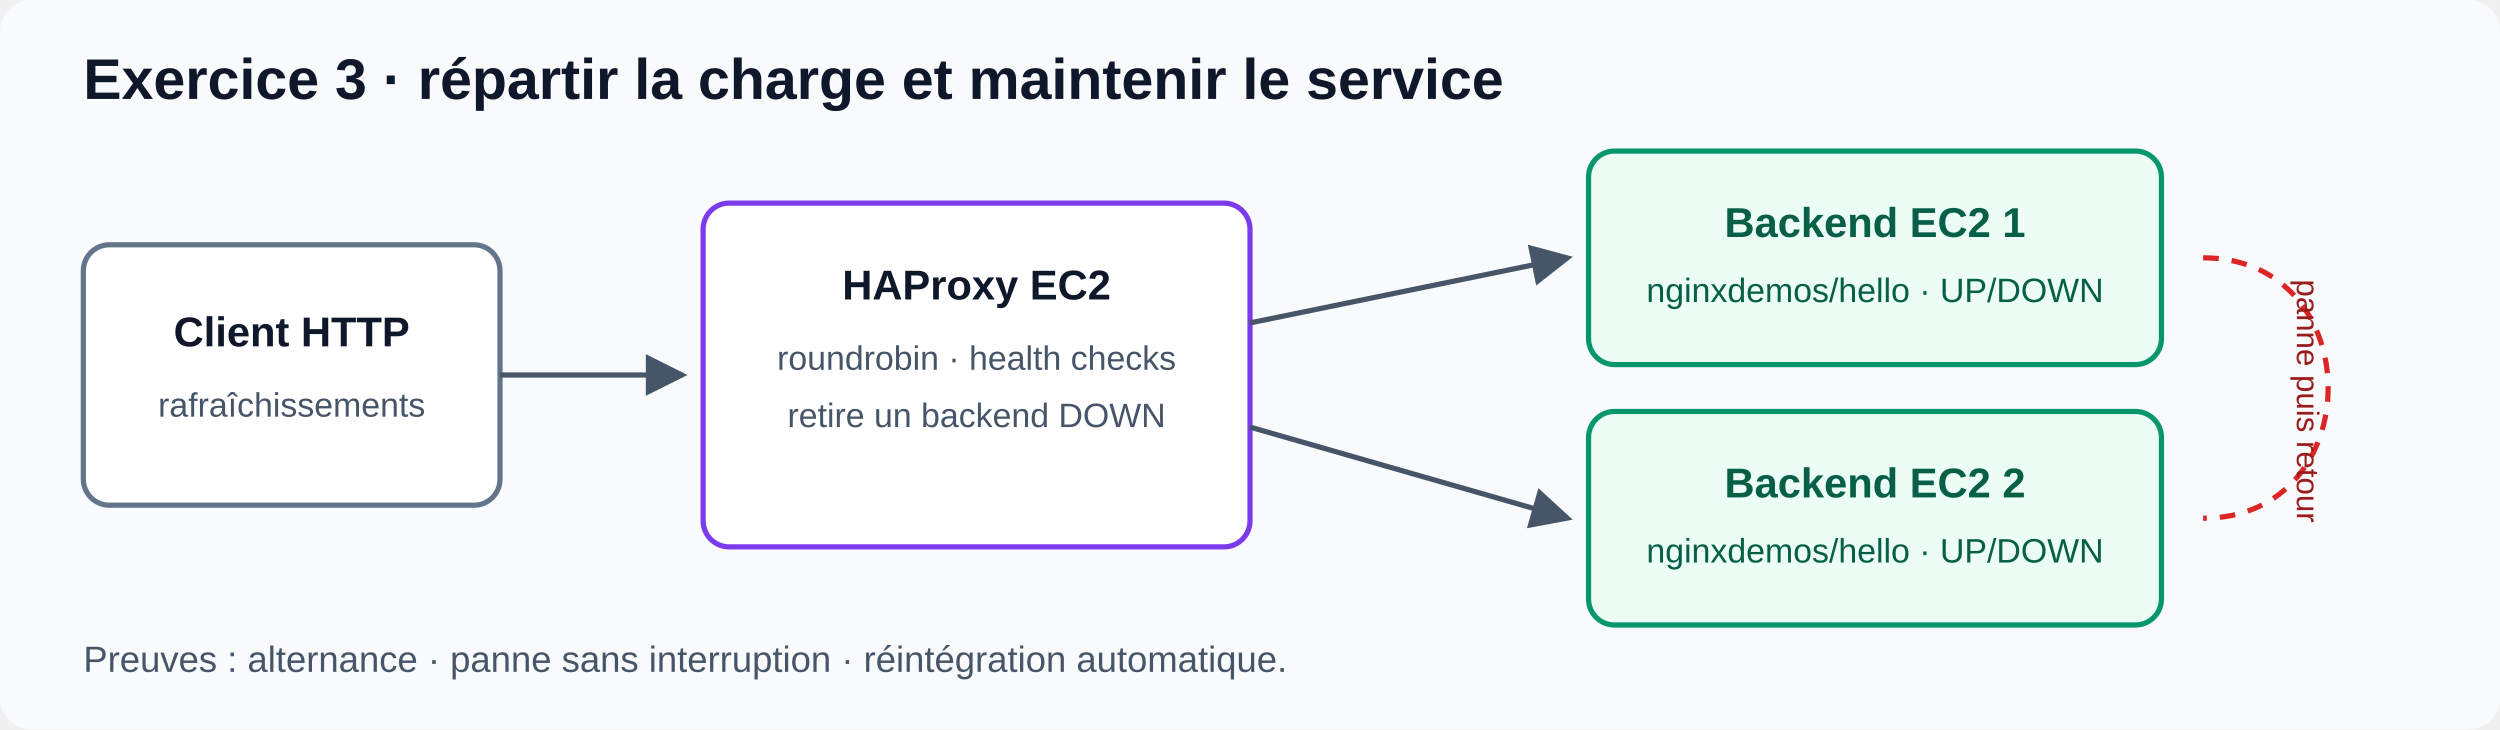
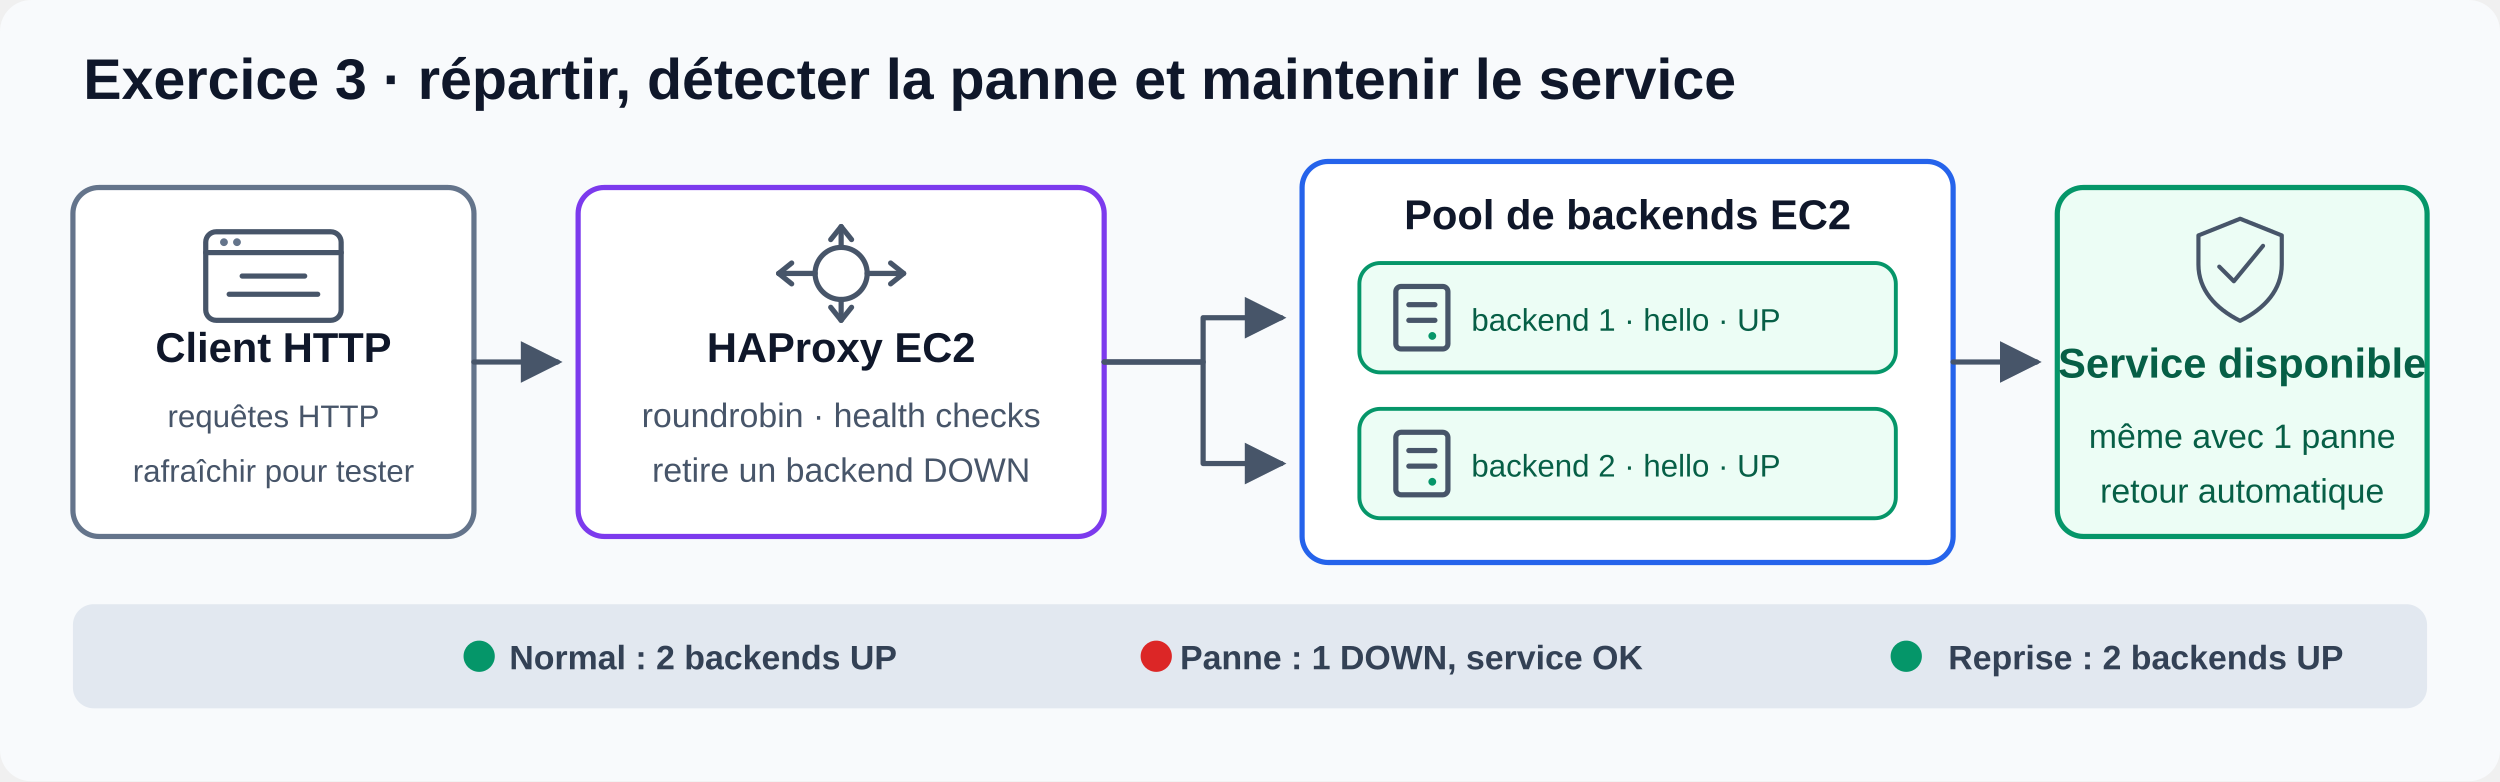
- <svg xmlns="http://www.w3.org/2000/svg" width="960" height="280" viewBox="0 0 960 280" role="img" aria-labelledby="title desc">
+ <svg xmlns="http://www.w3.org/2000/svg" width="960" height="300" viewBox="0 0 960 300" role="img" aria-labelledby="title desc">
  <defs>
-     <marker id="a" markerWidth="8" markerHeight="8" refX="7" refY="4" orient="auto">
+     <marker id="arrow" markerWidth="8" markerHeight="8" refX="7" refY="4" orient="auto">
      <path d="M0 0L8 4L0 8Z" fill="#475569" />
    </marker>
+     <style>
+     .title{font:700 22px Arial,sans-serif;fill:#0f172a}.card-title{font:700 16px Arial,sans-serif;fill:#0f172a}.label{font:13px Arial,sans-serif;fill:#475569}.small{font:12px Arial,sans-serif;fill:#475569}.ok-title{font:700 16px Arial,sans-serif;fill:#065f46}.ok-label{font:13px Arial,sans-serif;fill:#065f46}.line{fill:none;stroke:#475569;stroke-width:2;stroke-linecap:round;stroke-linejoin:round}
+   </style>
  </defs>
-   <rect width="960" height="280" rx="12" fill="#f8fafc" />
-   <text x="32" y="38" font-family="Arial,sans-serif" font-size="22" font-weight="700" fill="#0f172a">Exercice 3 · répartir la charge et maintenir le service</text>
-   <g font-family="Arial,sans-serif" text-anchor="middle">
-     <rect x="32" y="94" width="160" height="100" rx="10" fill="#fff" stroke="#64748b" stroke-width="2" />
-     <text x="112" y="133" font-size="16" font-weight="700" fill="#0f172a">Client HTTP</text>
-     <text x="112" y="160" font-size="13" fill="#475569">rafraîchissements</text>
-     <rect x="270" y="78" width="210" height="132" rx="10" fill="#fff" stroke="#7c3aed" stroke-width="2" />
-     <text x="375" y="115" font-size="16" font-weight="700" fill="#0f172a">HAProxy EC2</text>
-     <text x="375" y="142" font-size="13" fill="#475569">roundrobin · health checks</text>
-     <text x="375" y="164" font-size="13" fill="#475569">retire un backend DOWN</text>
-     <rect x="610" y="58" width="220" height="82" rx="10" fill="#ecfdf5" stroke="#059669" stroke-width="2" />
-     <text x="720" y="91" font-size="16" font-weight="700" fill="#065f46">Backend EC2 1</text>
-     <text x="720" y="116" font-size="13" fill="#065f46">nginxdemos/hello · UP/DOWN</text>
-     <rect x="610" y="158" width="220" height="82" rx="10" fill="#ecfdf5" stroke="#059669" stroke-width="2" />
-     <text x="720" y="191" font-size="16" font-weight="700" fill="#065f46">Backend EC2 2</text>
-     <text x="720" y="216" font-size="13" fill="#065f46">nginxdemos/hello · UP/DOWN</text>
+   <rect width="960" height="300" rx="12" fill="#f8fafc" />
+   <text x="32" y="38" class="title">Exercice 3 · répartir, détecter la panne et maintenir le service</text>
+   <g text-anchor="middle">
+     <rect x="28" y="72" width="154" height="134" rx="10" fill="#fff" stroke="#64748b" stroke-width="2" />
+     <g transform="translate(79 89)" class="line">
+       <rect x="0" y="0" width="52" height="34" rx="4" />
+       <line x1="0" y1="8" x2="52" y2="8" />
+       <circle cx="7" cy="4" r="1.5" fill="#64748b" stroke="none" />
+       <circle cx="12" cy="4" r="1.5" fill="#64748b" stroke="none" />
+       <path d="M9 24h34M14 17h24" />
+     </g>
+     <text x="105" y="139" class="card-title">Client HTTP</text>
+     <text x="105" y="164" class="small">requêtes HTTP</text>
+     <text x="105" y="185" class="small">rafraîchir pour tester</text>
+     <rect x="222" y="72" width="202" height="134" rx="10" fill="#fff" stroke="#7c3aed" stroke-width="2" />
+     <g transform="translate(297 87)" class="line" stroke="#7c3aed">
+       <circle cx="26" cy="18" r="10" />
+       <path d="M16 18H2M36 18h14M26 8V0M26 28v8" />
+       <path d="M7 14l-5 4 5 4M45 14l5 4-5 4M22 5l4-5 4 5M22 31l4 5 4-5" />
+     </g>
+     <text x="323" y="139" class="card-title">HAProxy EC2</text>
+     <text x="323" y="164" class="label">roundrobin · health checks</text>
+     <text x="323" y="185" class="label">retire un backend DOWN</text>
+     <rect x="500" y="62" width="250" height="154" rx="10" fill="#fff" stroke="#2563eb" stroke-width="2" />
+     <text x="625" y="88" class="card-title">Pool de backends EC2</text>
+     <rect x="522" y="101" width="206" height="42" rx="8" fill="#ecfdf5" stroke="#059669" stroke-width="1.5" />
+     <g transform="translate(536 110)" class="line" stroke="#059669">
+       <rect x="0" y="0" width="20" height="24" rx="2" />
+       <line x1="5" y1="7" x2="15" y2="7" />
+       <line x1="5" y1="13" x2="15" y2="13" />
+       <circle cx="14" cy="19" r="1.5" fill="#059669" stroke="none" />
+     </g>
+     <text x="565" y="127" text-anchor="start" font-family="Arial,sans-serif" font-size="12" fill="#065f46">backend 1 · hello · UP</text>
+     <rect x="522" y="157" width="206" height="42" rx="8" fill="#ecfdf5" stroke="#059669" stroke-width="1.5" />
+     <g transform="translate(536 166)" class="line" stroke="#059669">
+       <rect x="0" y="0" width="20" height="24" rx="2" />
+       <line x1="5" y1="7" x2="15" y2="7" />
+       <line x1="5" y1="13" x2="15" y2="13" />
+       <circle cx="14" cy="19" r="1.5" fill="#059669" stroke="none" />
+     </g>
+     <text x="565" y="183" text-anchor="start" font-family="Arial,sans-serif" font-size="12" fill="#065f46">backend 2 · hello · UP</text>
+     <rect x="790" y="72" width="142" height="134" rx="10" fill="#ecfdf5" stroke="#059669" stroke-width="2" />
+     <g transform="translate(841 84) scale(.8)" class="line" stroke="#059669">
+       <path d="M24 0l20 8v14c0 12-8 21-20 27C12 43 4 34 4 22V8Z" />
+       <path d="M14 23l7 7 14-17" />
+     </g>
+     <text x="861" y="145" class="ok-title">Service disponible</text>
+     <text x="861" y="172" class="ok-label">même avec 1 panne</text>
+     <text x="861" y="193" class="ok-label">retour automatique</text>
  </g>
-   <g stroke="#475569" stroke-width="2" marker-end="url(#a)">
-     <line x1="192" y1="144" x2="262" y2="144" />
-     <line x1="480" y1="124" x2="602" y2="99" />
-     <line x1="480" y1="164" x2="602" y2="199" />
+   <g class="line" marker-end="url(#arrow)">
+     <line x1="182" y1="139" x2="214" y2="139" />
+     <path d="M424 139H462V122H492" />
+     <path d="M424 139H462V178H492" />
+     <line x1="750" y1="139" x2="782" y2="139" />
  </g>
-   <path d="M846 99C910 99 910 199 846 199" fill="none" stroke="#dc2626" stroke-width="2" stroke-dasharray="6 5" />
-   <text x="882" y="154" text-anchor="middle" font-family="Arial,sans-serif" font-size="12" fill="#991b1b" transform="rotate(90 882 154)">panne puis retour</text>
-   <text x="32" y="258" font-family="Arial,sans-serif" font-size="14" fill="#475569">Preuves : alternance · panne sans interruption · réintégration automatique.</text>
+   <rect x="28" y="232" width="904" height="40" rx="8" fill="#e2e8f0" />
+   <g font-family="Arial,sans-serif" font-size="13" font-weight="700" text-anchor="middle">
+     <circle cx="184" cy="252" r="6" fill="#059669" />
+     <text x="270" y="257" fill="#334155">Normal : 2 backends UP</text>
+     <circle cx="444" cy="252" r="6" fill="#dc2626" />
+     <text x="542" y="257" fill="#334155">Panne : 1 DOWN, service OK</text>
+     <circle cx="732" cy="252" r="6" fill="#059669" />
+     <text x="824" y="257" fill="#334155">Reprise : 2 backends UP</text>
+   </g>
</svg>
